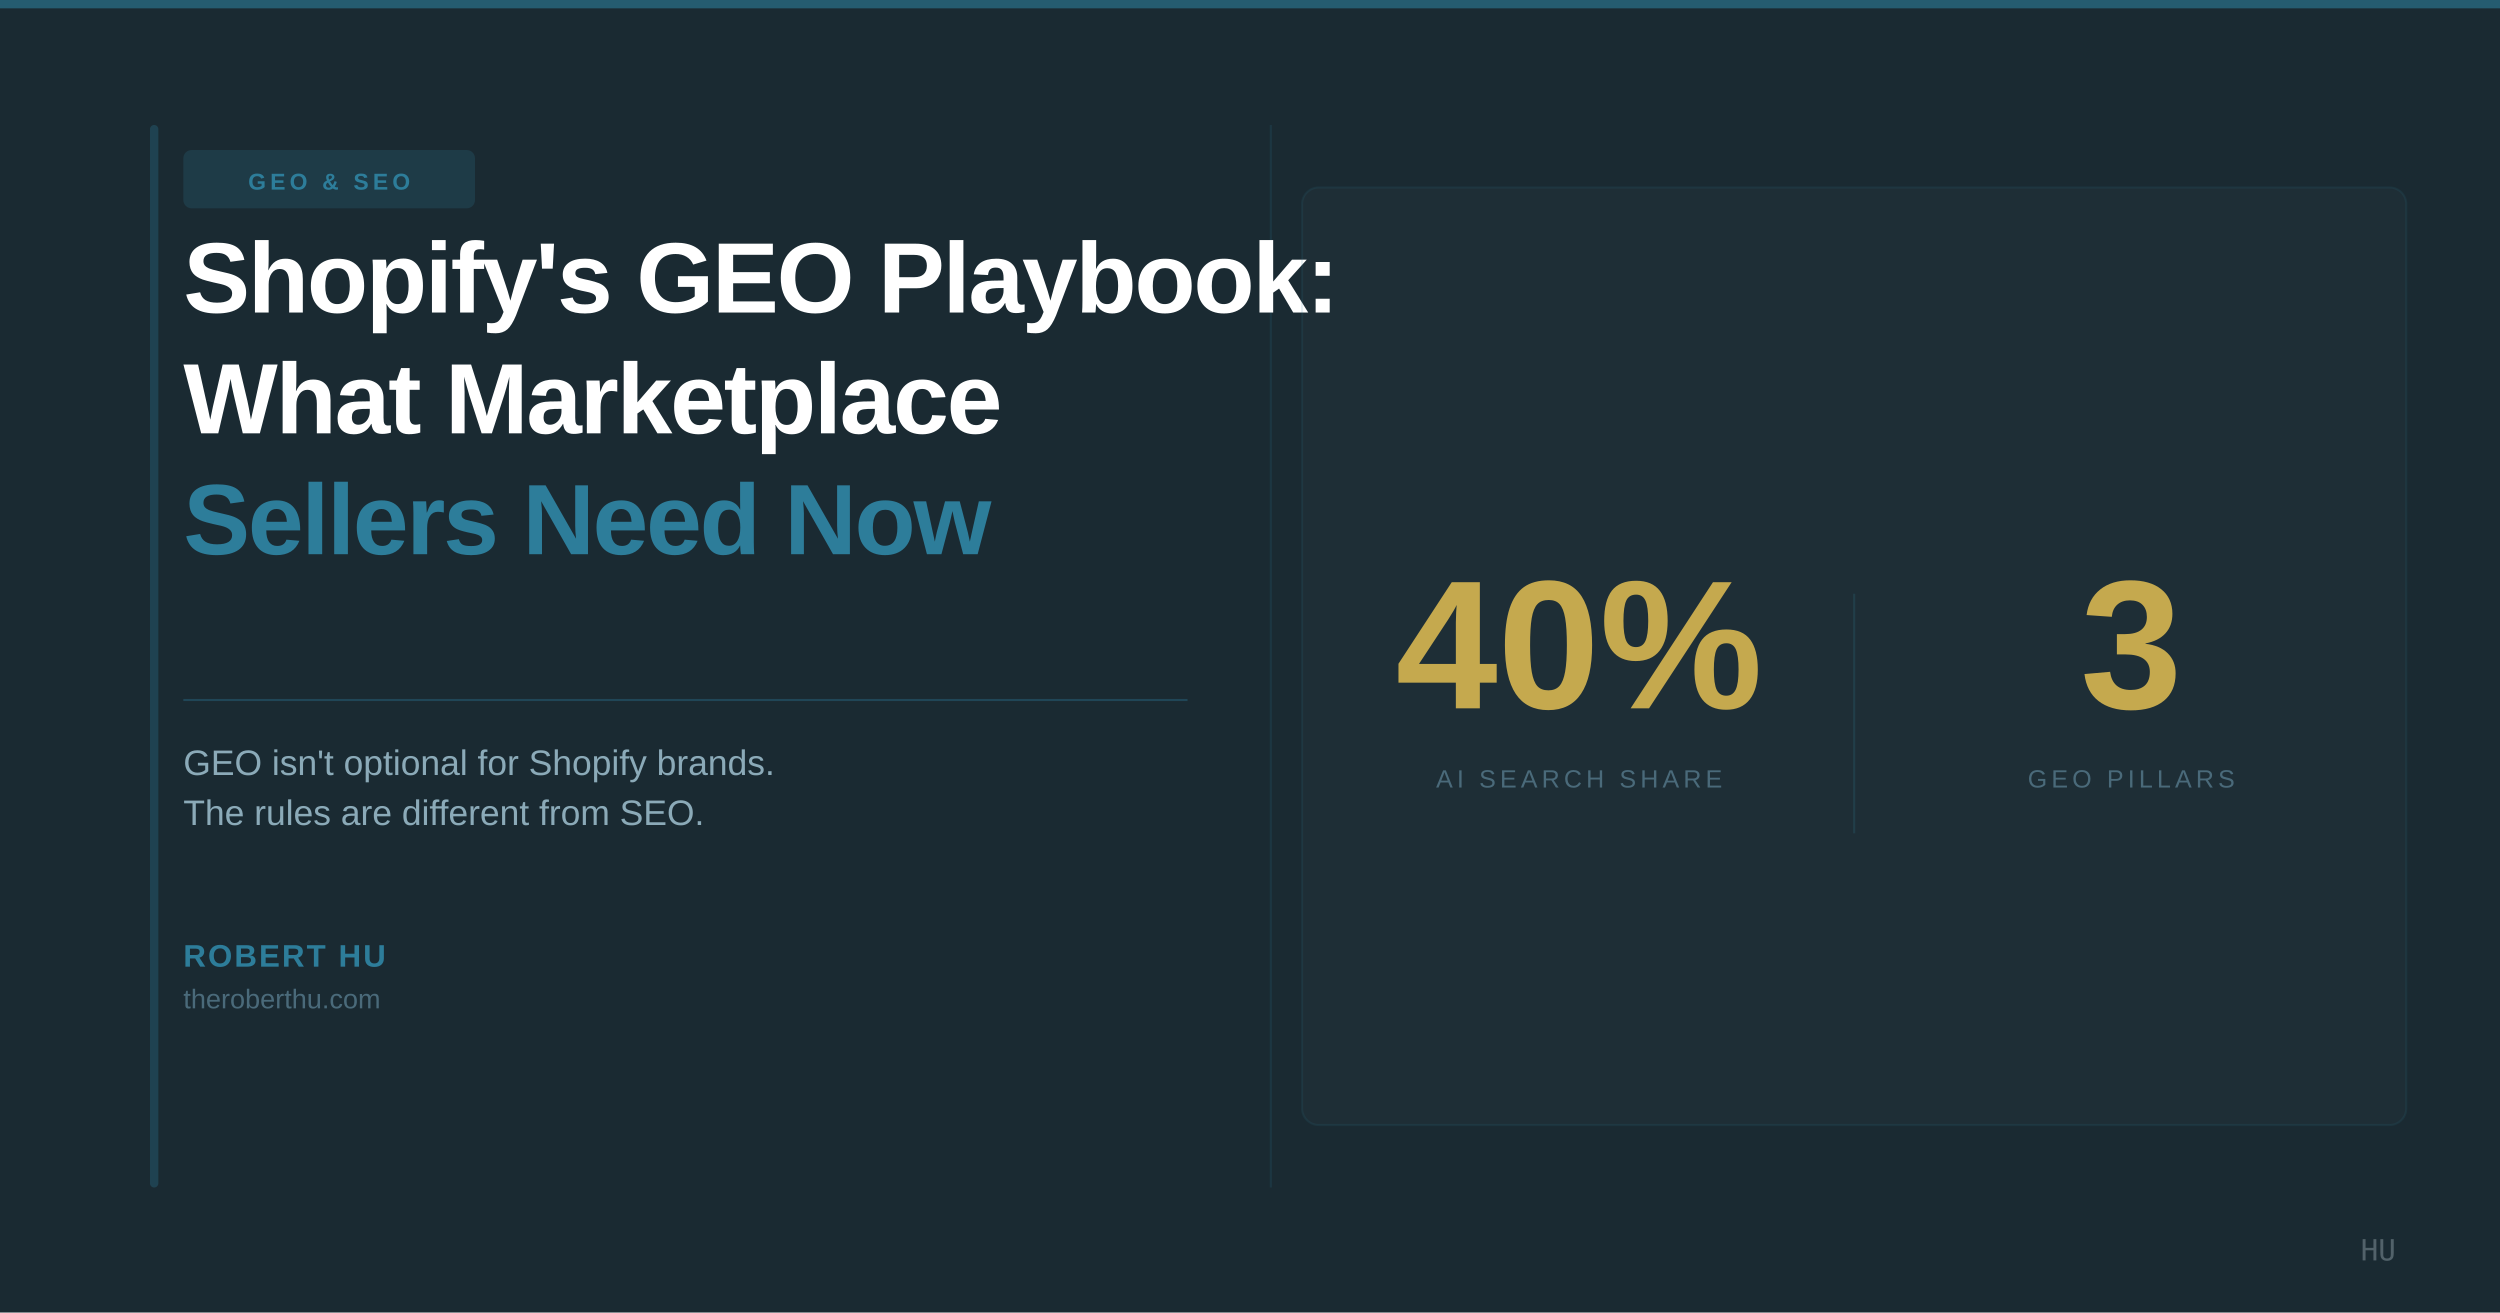
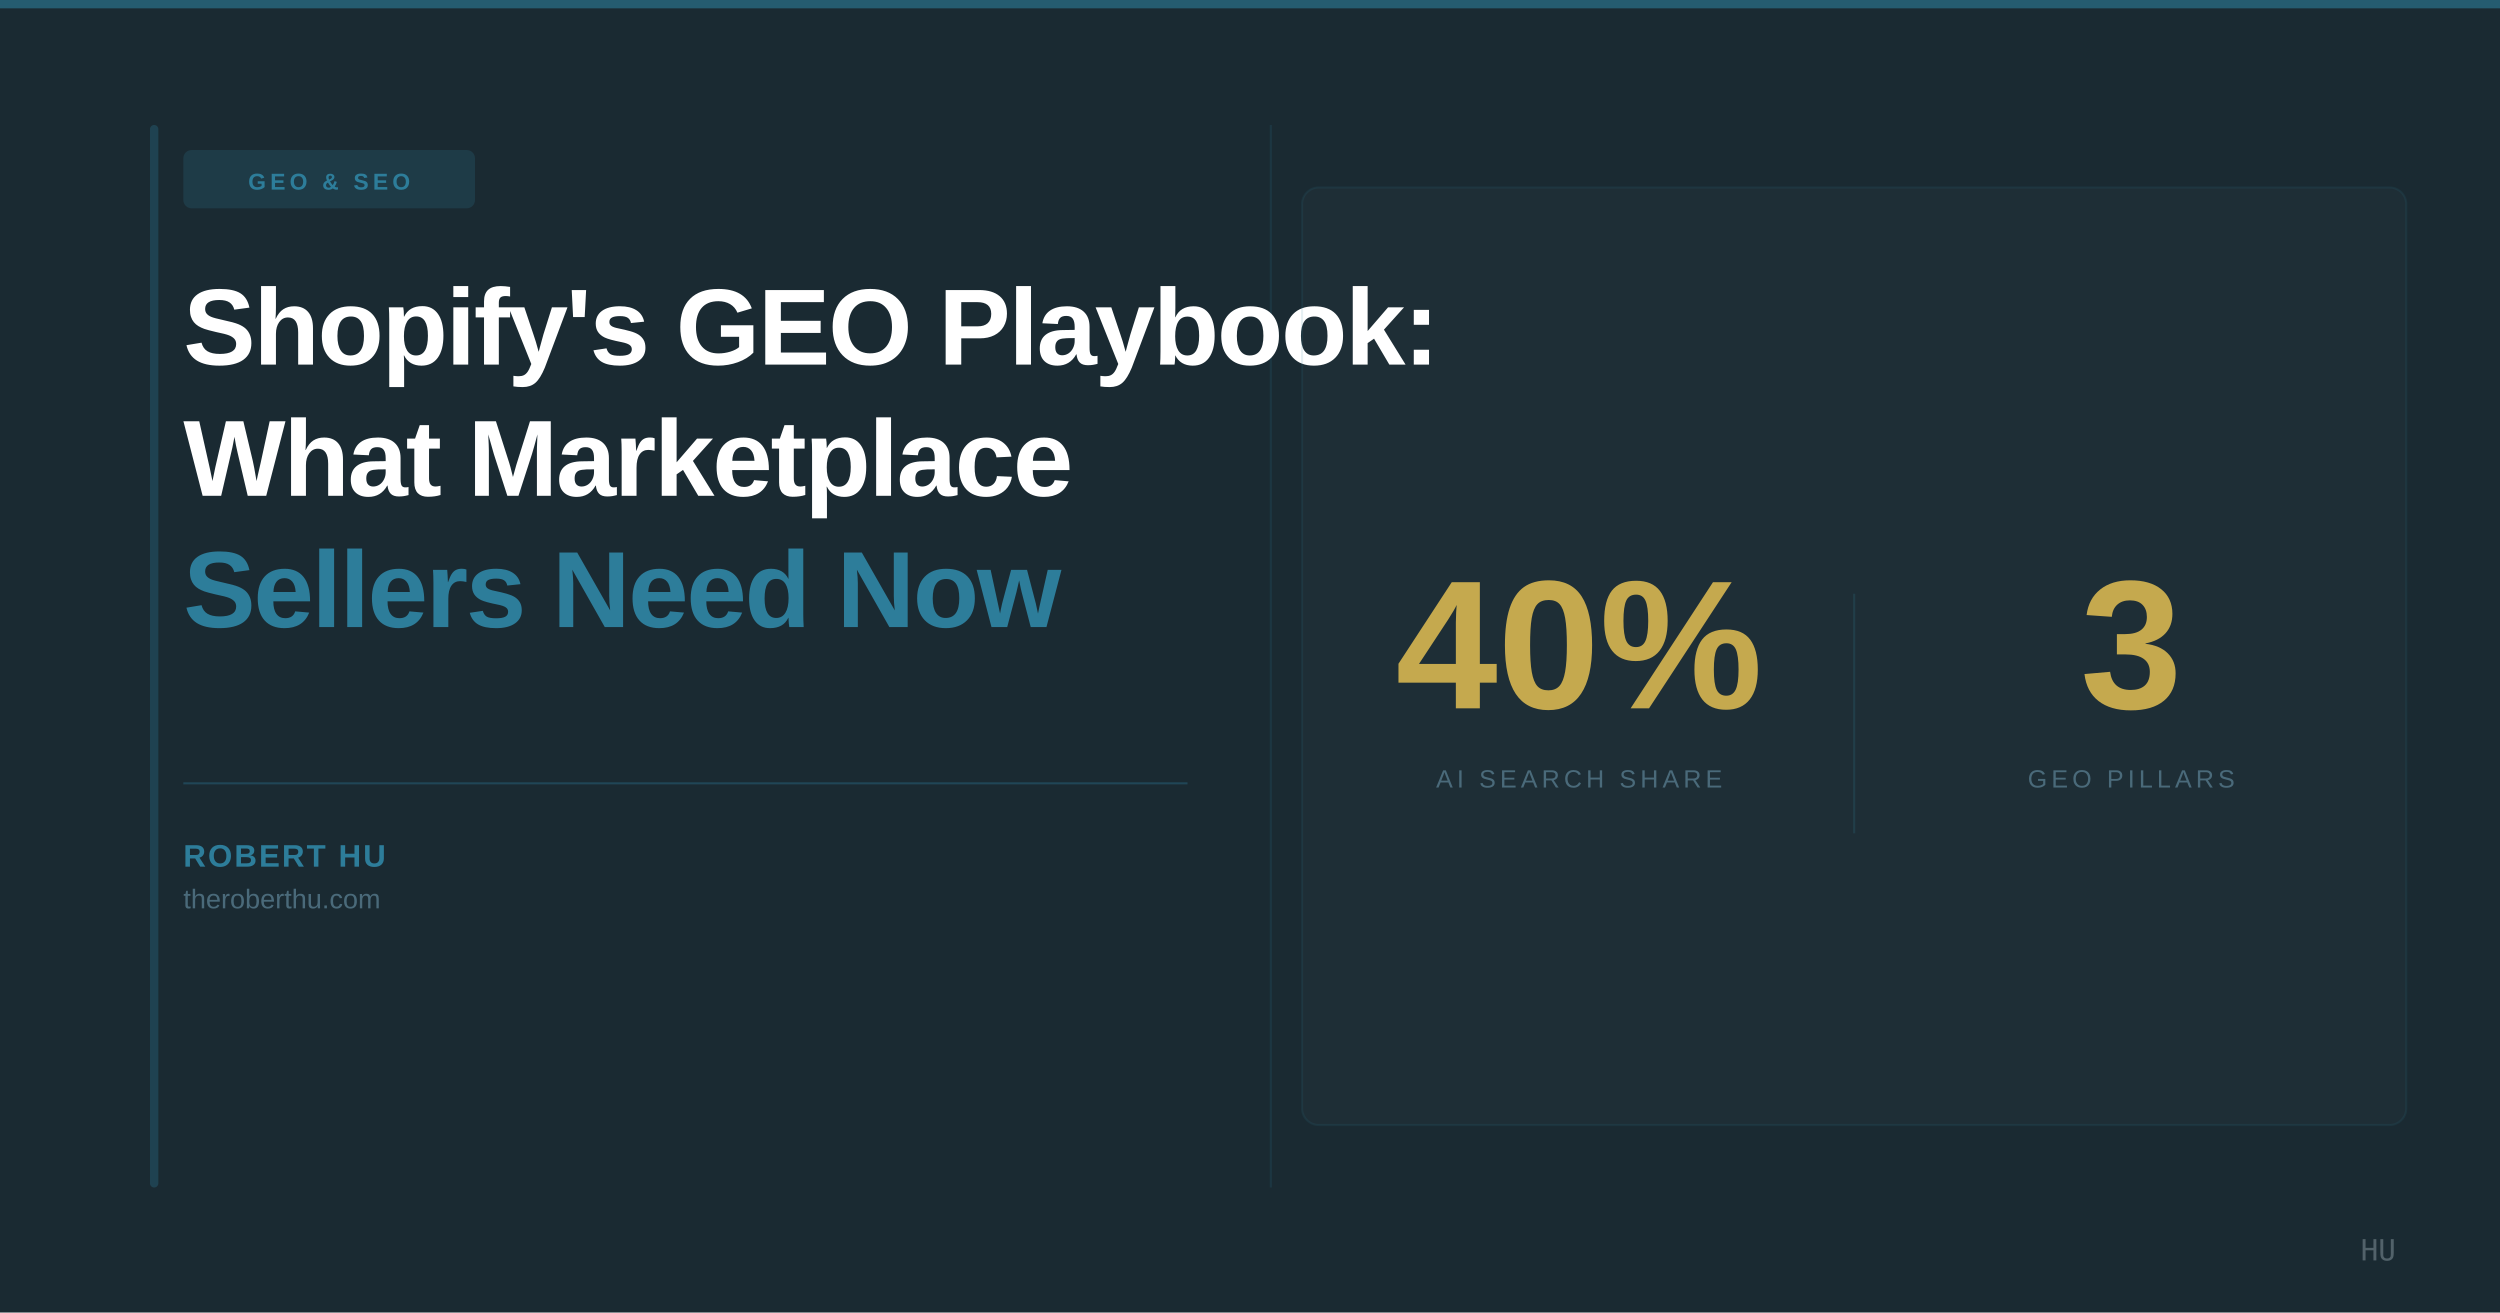
<svg xmlns="http://www.w3.org/2000/svg" width="1200" height="630" viewBox="0 0 1200 630">
  <rect width="1200" height="630" fill="#1a2a32" />
  <rect x="0" y="0" width="1200" height="4" fill="#2d7d9a" opacity="0.6" />
  <line x1="610" y1="60" x2="610" y2="570" stroke="#2d7d9a" stroke-opacity="0.15" stroke-width="1" />
  <rect x="72" y="60" width="4" height="510" rx="2" fill="#2d7d9a" opacity="0.3" />
  <rect x="88" y="72" width="140" height="28" rx="4" fill="#2d7d9a" opacity="0.2" />
  <text x="158" y="91" font-family="'Helvetica Neue', Arial, sans-serif" font-size="11" font-weight="600" fill="#2d7d9a" text-anchor="middle" letter-spacing="2">GEO &amp; SEO</text>
-   <text x="88" y="150" font-family="'Helvetica Neue', Arial, sans-serif" font-size="48" font-weight="700" fill="#ffffff" letter-spacing="-1">Shopify's GEO Playbook:</text>
-   <text x="88" y="208" font-family="'Helvetica Neue', Arial, sans-serif" font-size="48" font-weight="700" fill="#ffffff" letter-spacing="-1">What Marketplace</text>
-   <text x="88" y="266" font-family="'Helvetica Neue', Arial, sans-serif" font-size="48" font-weight="700" fill="#2d7d9a" letter-spacing="-1">Sellers Need Now</text>
-   <line x1="88" y1="336" x2="570" y2="336" stroke="#2d7d9a" stroke-opacity="0.35" stroke-width="1" />
-   <text x="88" y="372" font-family="'Helvetica Neue', Arial, sans-serif" font-size="17" fill="#8baab8">GEO isn't optional for Shopify brands.</text>
-   <text x="88" y="396" font-family="'Helvetica Neue', Arial, sans-serif" font-size="17" fill="#8baab8">The rules are different from SEO.</text>
-   <text x="88" y="464" font-family="'Helvetica Neue', Arial, sans-serif" font-size="15" fill="#2d7d9a" font-weight="600" letter-spacing="1">ROBERT HU</text>
-   <text x="88" y="484" font-family="'Helvetica Neue', Arial, sans-serif" font-size="13" fill="#4a6a7a">theroberthu.com</text>
+   <text x="88" y="175" font-family="'Helvetica Neue', Arial, sans-serif" font-size="52" font-weight="700" fill="#ffffff" letter-spacing="-1">Shopify's GEO Playbook:</text>
+   <text x="88" y="238" font-family="'Helvetica Neue', Arial, sans-serif" font-size="52" font-weight="700" fill="#ffffff" letter-spacing="-1">What Marketplace</text>
+   <text x="88" y="301" font-family="'Helvetica Neue', Arial, sans-serif" font-size="52" font-weight="700" fill="#2d7d9a" letter-spacing="-1">Sellers Need Now</text>
+   <line x1="88" y1="376" x2="570" y2="376" stroke="#2d7d9a" stroke-opacity="0.35" stroke-width="1" />
+   <text x="88" y="416" font-family="'Helvetica Neue', Arial, sans-serif" font-size="15" fill="#2d7d9a" font-weight="600" letter-spacing="1">ROBERT HU</text>
+   <text x="88" y="436" font-family="'Helvetica Neue', Arial, sans-serif" font-size="13" fill="#4a6a7a">theroberthu.com</text>
  <rect x="625" y="90" width="530" height="450" rx="8" fill="#ffffff" fill-opacity="0.02" stroke="#2d7d9a" stroke-opacity="0.12" stroke-width="1" />
  <text x="758" y="340" font-family="'Helvetica Neue', Arial, sans-serif" font-size="88" font-weight="700" fill="#c5a94e" text-anchor="middle">40%</text>
  <text x="758" y="378" font-family="'Helvetica Neue', Arial, sans-serif" font-size="12" fill="#4a6a7a" text-anchor="middle" letter-spacing="2">AI SEARCH SHARE</text>
  <line x1="890" y1="285" x2="890" y2="400" stroke="#2d7d9a" stroke-opacity="0.2" stroke-width="1" />
  <text x="1023" y="340" font-family="'Helvetica Neue', Arial, sans-serif" font-size="88" font-weight="700" fill="#c5a94e" text-anchor="middle">3</text>
  <text x="1023" y="378" font-family="'Helvetica Neue', Arial, sans-serif" font-size="12" fill="#4a6a7a" text-anchor="middle" letter-spacing="2">GEO PILLARS</text>
  <text x="1150" y="605" text-anchor="end" font-family="'JetBrains Mono', monospace" font-size="14" font-weight="500" fill="#8a9aa2" opacity="0.5">HU</text>
</svg>
